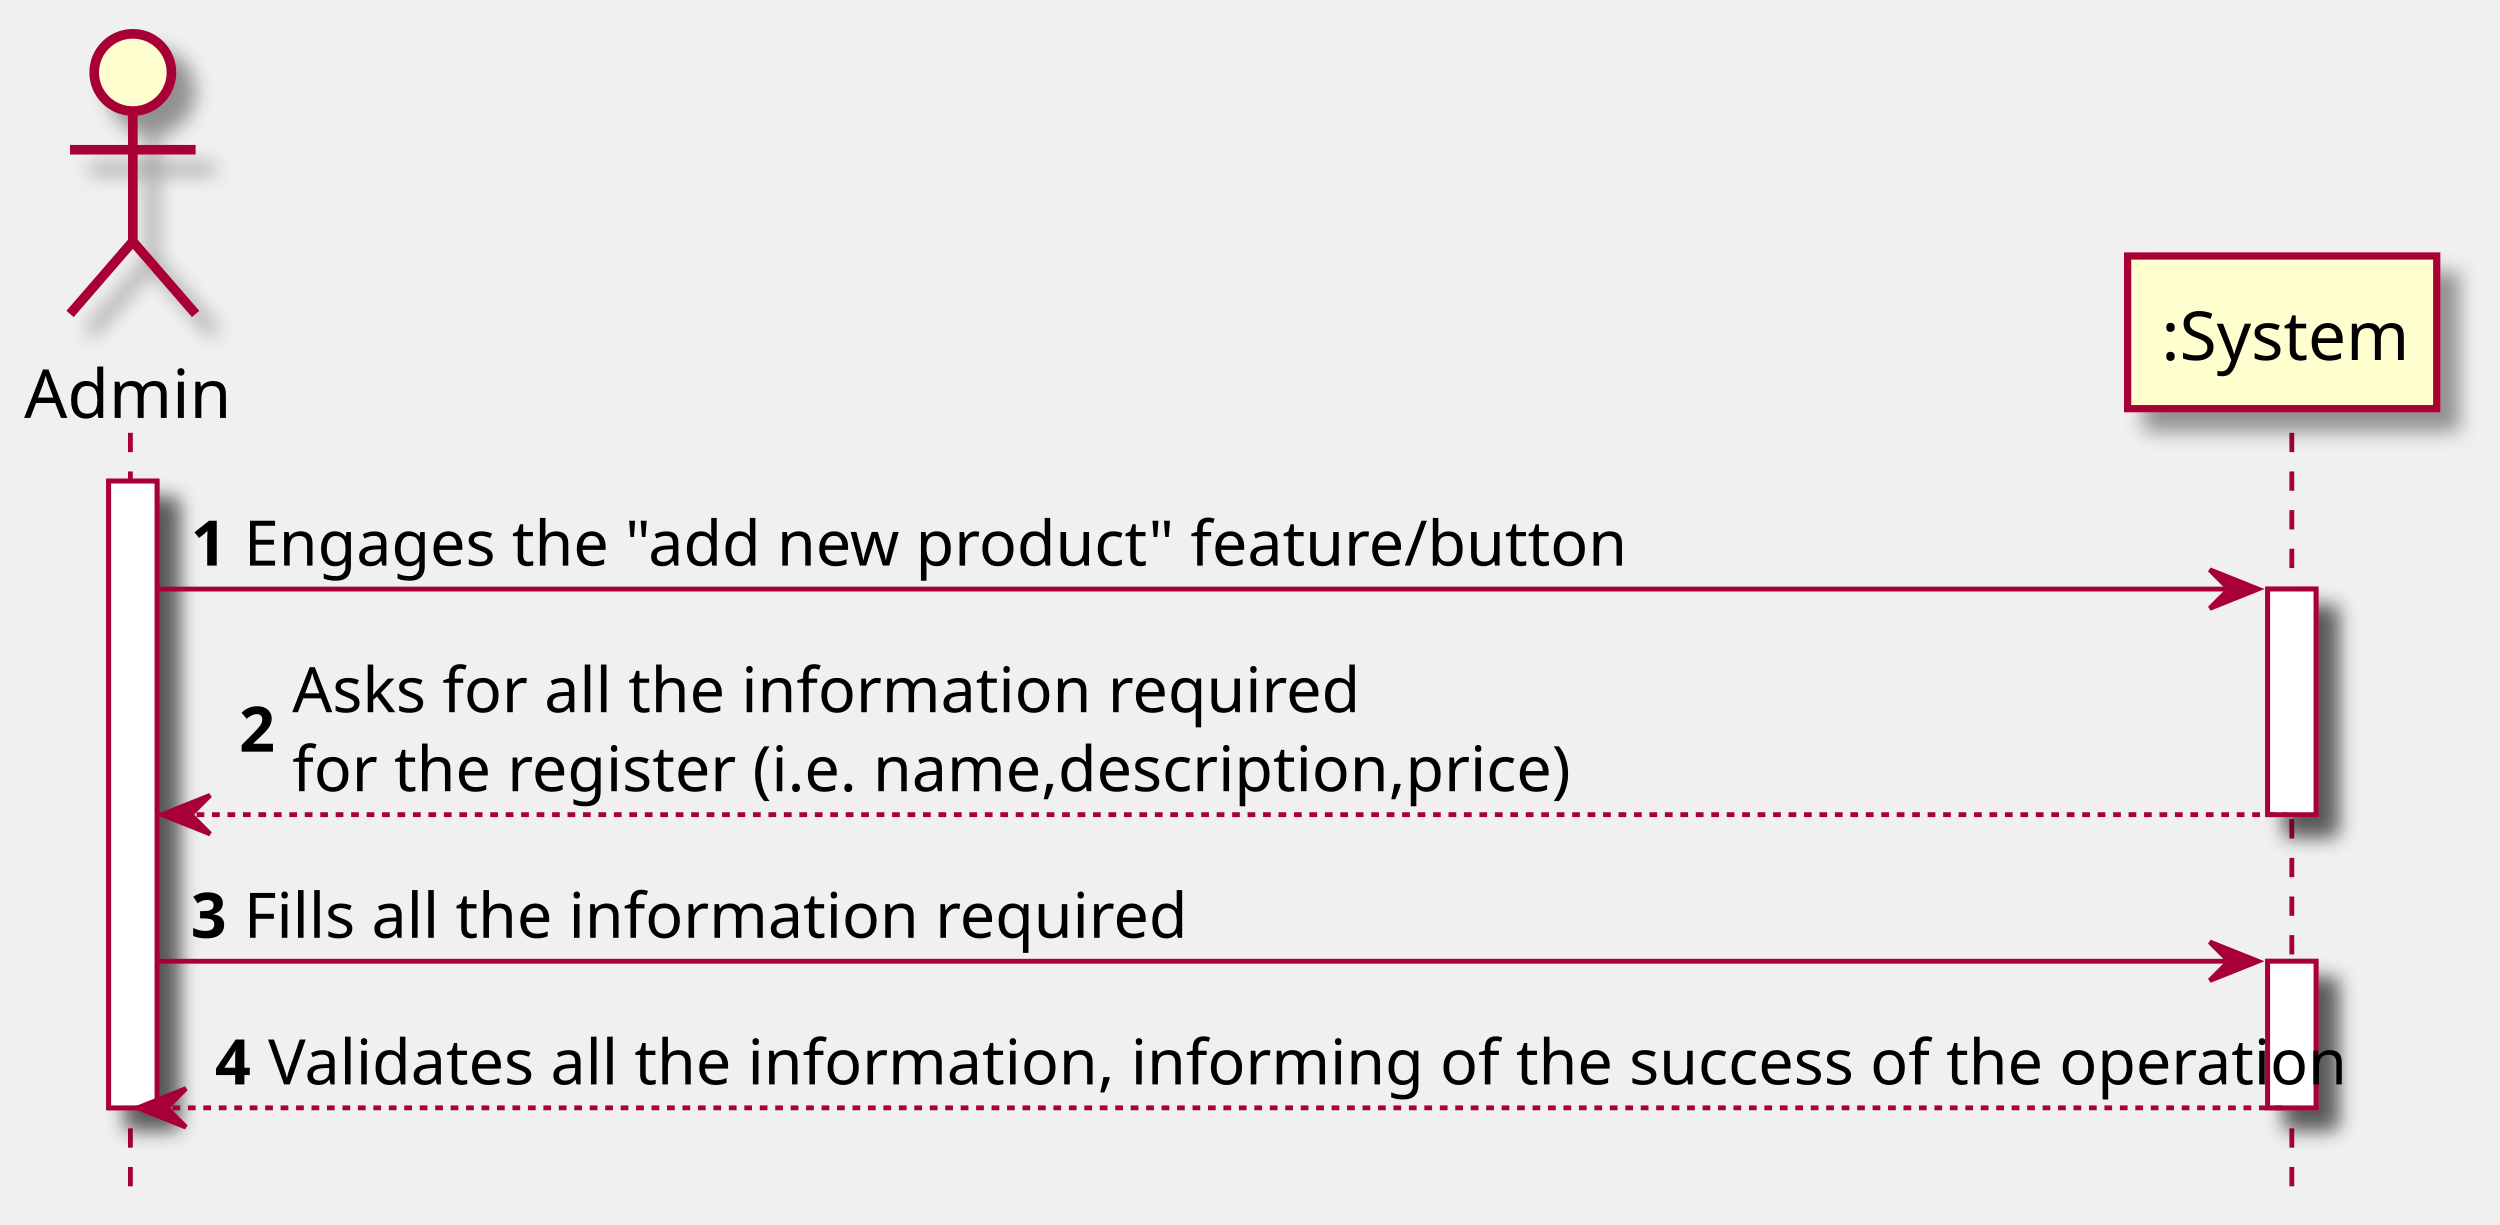
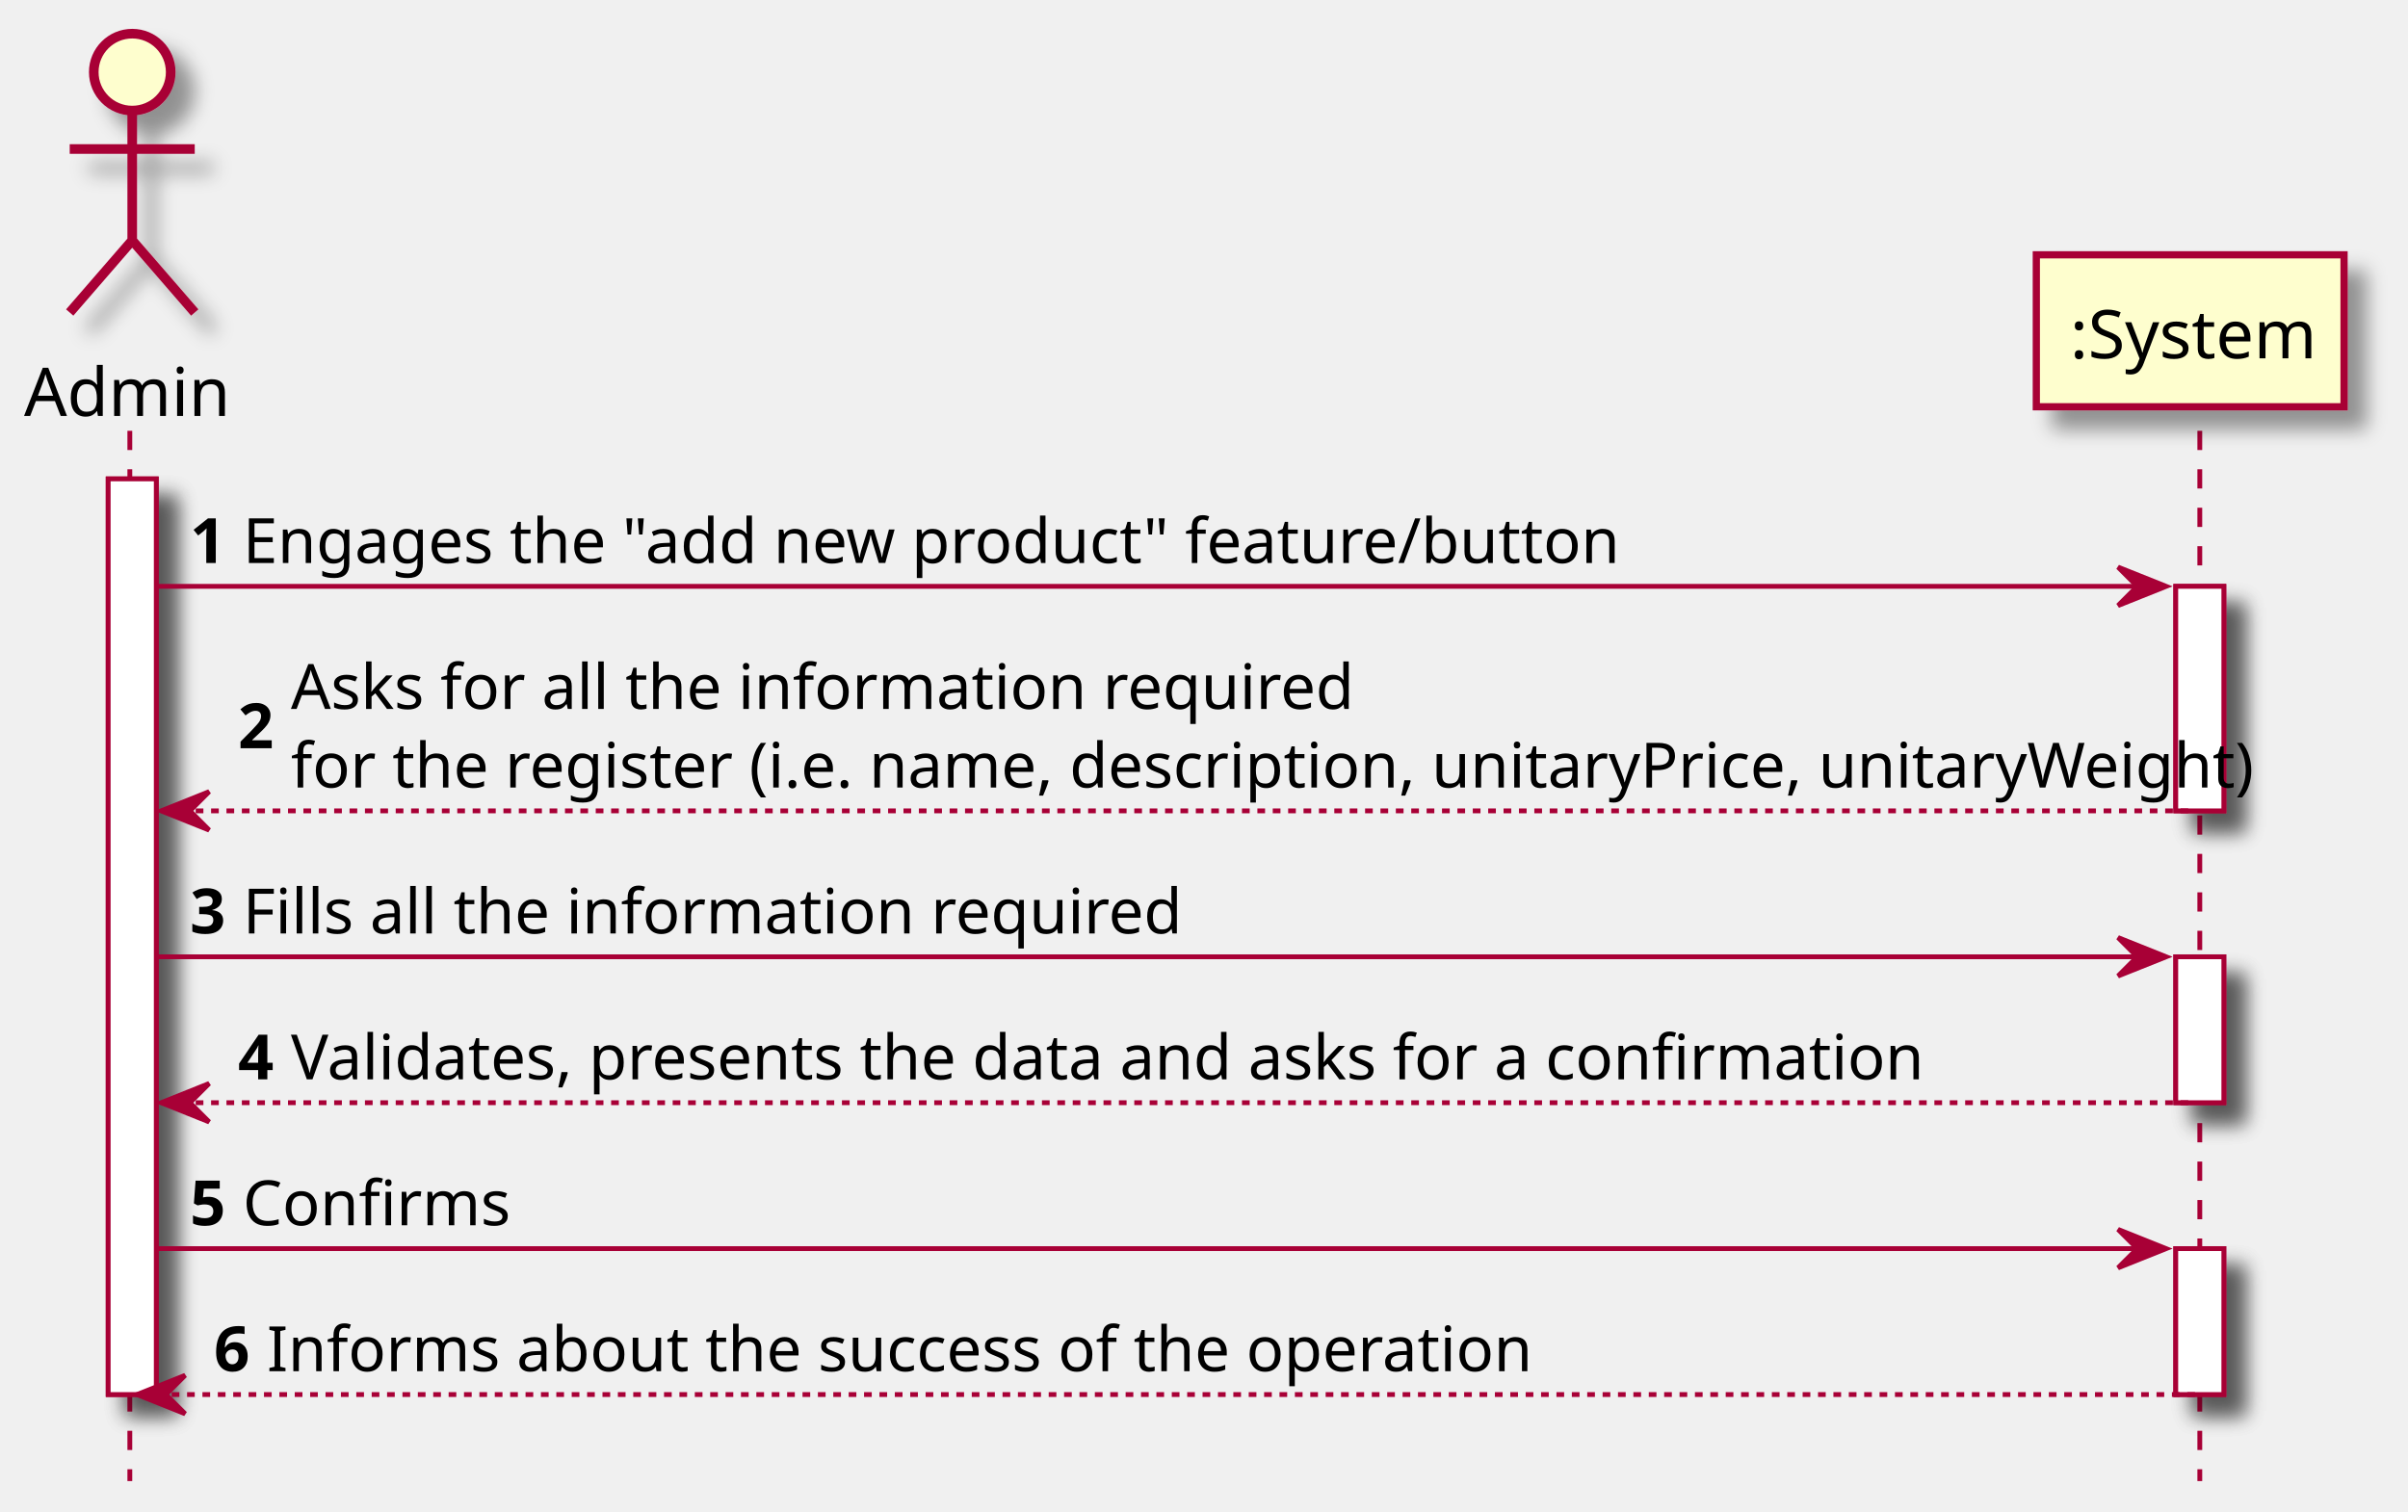
- <svg xmlns="http://www.w3.org/2000/svg" contentScriptType="application/ecmascript" contentStyleType="text/css" height="317.5px" preserveAspectRatio="none" style="width:647px;height:317px;" version="1.1" viewBox="0 0 647 317" width="647.5px" zoomAndPan="magnify">
+ <svg xmlns="http://www.w3.org/2000/svg" contentScriptType="application/ecmascript" contentStyleType="text/css" height="393.75px" preserveAspectRatio="none" style="width:626px;height:393px;" version="1.1" viewBox="0 0 626 393" width="626.25px" zoomAndPan="magnify">
  <defs>
-     <filter height="300%" id="f18yleh2camami" width="300%" x="-1" y="-1">
+     <filter height="300%" id="f1vndkhvqiryby" width="300%" x="-1" y="-1">
      <feGaussianBlur result="blurOut" stdDeviation="2.5" />
      <feColorMatrix in="blurOut" result="blurOut2" type="matrix" values="0 0 0 0 0 0 0 0 0 0 0 0 0 0 0 0 0 0 .4 0" />
      <feOffset dx="5.0" dy="5.0" in="blurOut2" result="blurOut3" />
      <feBlend in="SourceGraphic" in2="blurOut3" mode="normal" />
    </filter>
  </defs>
  <g>
-     <rect fill="#FFFFFF" filter="url(#f18yleh2camami)" height="162.197" style="stroke:#A80036;stroke-width:1.25;" width="12.5" x="28.125" y="124.512" />
-     <rect fill="#FFFFFF" filter="url(#f18yleh2camami)" height="58.379" style="stroke:#A80036;stroke-width:1.25;" width="12.5" x="586.875" y="152.451" />
-     <rect fill="#FFFFFF" filter="url(#f18yleh2camami)" height="37.94" style="stroke:#A80036;stroke-width:1.25;" width="12.5" x="586.875" y="248.769" />
-     <line style="stroke:#A80036;stroke-width:1.25;stroke-dasharray:5.0,5.0;" x1="33.75" x2="33.75" y1="112.012" y2="309.209" />
-     <line style="stroke:#A80036;stroke-width:1.25;stroke-dasharray:5.0,5.0;" x1="593.125" x2="593.125" y1="112.012" y2="309.209" />
+     <rect fill="#FFFFFF" filter="url(#f1vndkhvqiryby)" height="238.076" style="stroke:#A80036;stroke-width:1.25;" width="12.5" x="28.125" y="124.512" />
+     <rect fill="#FFFFFF" filter="url(#f1vndkhvqiryby)" height="58.379" style="stroke:#A80036;stroke-width:1.25;" width="12.5" x="565.625" y="152.451" />
+     <rect fill="#FFFFFF" filter="url(#f1vndkhvqiryby)" height="37.94" style="stroke:#A80036;stroke-width:1.25;" width="12.5" x="565.625" y="248.769" />
+     <rect fill="#FFFFFF" filter="url(#f1vndkhvqiryby)" height="37.94" style="stroke:#A80036;stroke-width:1.25;" width="12.5" x="565.625" y="324.648" />
+     <line style="stroke:#A80036;stroke-width:1.25;stroke-dasharray:5.0,5.0;" x1="33.75" x2="33.75" y1="112.012" y2="385.088" />
+     <line style="stroke:#A80036;stroke-width:1.25;stroke-dasharray:5.0,5.0;" x1="571.875" x2="571.875" y1="112.012" y2="385.088" />
    <text fill="#000000" font-family="sans-serif" font-size="17.5" lengthAdjust="spacingAndGlyphs" textLength="48.75" x="6.25" y="108.166">Admin</text>
-     <ellipse cx="34.375" cy="18.75" fill="#FEFECE" filter="url(#f18yleh2camami)" rx="10" ry="10" style="stroke:#A80036;stroke-width:2.5;" />
-     <path d="M34.375,28.75 L34.375,62.5 M18.125,38.75 L50.625,38.75 M34.375,62.5 L18.125,81.25 M34.375,62.5 L50.625,81.25 " fill="none" filter="url(#f18yleh2camami)" style="stroke:#A80036;stroke-width:2.5;" />
-     <rect fill="#FEFECE" filter="url(#f18yleh2camami)" height="39.512" style="stroke:#A80036;stroke-width:1.875;" width="80" x="550.625" y="66.25" />
-     <text fill="#000000" font-family="sans-serif" font-size="17.5" lengthAdjust="spacingAndGlyphs" textLength="62.5" x="559.375" y="93.166">:System</text>
-     <rect fill="#FFFFFF" filter="url(#f18yleh2camami)" height="162.197" style="stroke:#A80036;stroke-width:1.25;" width="12.5" x="28.125" y="124.512" />
-     <rect fill="#FFFFFF" filter="url(#f18yleh2camami)" height="58.379" style="stroke:#A80036;stroke-width:1.25;" width="12.5" x="586.875" y="152.451" />
-     <rect fill="#FFFFFF" filter="url(#f18yleh2camami)" height="37.94" style="stroke:#A80036;stroke-width:1.25;" width="12.5" x="586.875" y="248.769" />
-     <polygon fill="#A80036" points="571.875,147.451,584.375,152.451,571.875,157.451,576.875,152.451" style="stroke:#A80036;stroke-width:1.25;" />
-     <line style="stroke:#A80036;stroke-width:1.25;" x1="40.625" x2="579.375" y1="152.451" y2="152.451" />
+     <ellipse cx="34.375" cy="18.75" fill="#FEFECE" filter="url(#f1vndkhvqiryby)" rx="10" ry="10" style="stroke:#A80036;stroke-width:2.5;" />
+     <path d="M34.375,28.75 L34.375,62.5 M18.125,38.75 L50.625,38.75 M34.375,62.5 L18.125,81.25 M34.375,62.5 L50.625,81.25 " fill="none" filter="url(#f1vndkhvqiryby)" style="stroke:#A80036;stroke-width:2.5;" />
+     <rect fill="#FEFECE" filter="url(#f1vndkhvqiryby)" height="39.512" style="stroke:#A80036;stroke-width:1.875;" width="80" x="529.375" y="66.25" />
+     <text fill="#000000" font-family="sans-serif" font-size="17.5" lengthAdjust="spacingAndGlyphs" textLength="62.5" x="538.125" y="93.166">:System</text>
+     <rect fill="#FFFFFF" filter="url(#f1vndkhvqiryby)" height="238.076" style="stroke:#A80036;stroke-width:1.25;" width="12.5" x="28.125" y="124.512" />
+     <rect fill="#FFFFFF" filter="url(#f1vndkhvqiryby)" height="58.379" style="stroke:#A80036;stroke-width:1.25;" width="12.5" x="565.625" y="152.451" />
+     <rect fill="#FFFFFF" filter="url(#f1vndkhvqiryby)" height="37.94" style="stroke:#A80036;stroke-width:1.25;" width="12.5" x="565.625" y="248.769" />
+     <rect fill="#FFFFFF" filter="url(#f1vndkhvqiryby)" height="37.94" style="stroke:#A80036;stroke-width:1.25;" width="12.5" x="565.625" y="324.648" />
+     <polygon fill="#A80036" points="550.625,147.451,563.125,152.451,550.625,157.451,555.625,152.451" style="stroke:#A80036;stroke-width:1.25;" />
+     <line style="stroke:#A80036;stroke-width:1.25;" x1="40.625" x2="558.125" y1="152.451" y2="152.451" />
    <text fill="#000000" font-family="sans-serif" font-size="16.25" font-weight="bold" lengthAdjust="spacingAndGlyphs" textLength="8.75" x="49.375" y="146.381">1</text>
    <text fill="#000000" font-family="sans-serif" font-size="16.25" lengthAdjust="spacingAndGlyphs" textLength="331.25" x="63.125" y="146.381">Engages the "add new product" feature/button</text>
    <polygon fill="#A80036" points="54.375,205.83,41.875,210.83,54.375,215.83,49.375,210.83" style="stroke:#A80036;stroke-width:1.25;" />
-     <line style="stroke:#A80036;stroke-width:1.25;stroke-dasharray:2.0,2.0;" x1="46.875" x2="591.875" y1="210.83" y2="210.83" />
+     <line style="stroke:#A80036;stroke-width:1.25;stroke-dasharray:2.0,2.0;" x1="46.875" x2="570.625" y1="210.83" y2="210.83" />
    <text fill="#000000" font-family="sans-serif" font-size="16.25" font-weight="bold" lengthAdjust="spacingAndGlyphs" textLength="8.75" x="61.875" y="194.54">2</text>
    <text fill="#000000" font-family="sans-serif" font-size="16.25" lengthAdjust="spacingAndGlyphs" textLength="255" x="75.625" y="184.32">Asks for all the information required</text>
-     <text fill="#000000" font-family="sans-serif" font-size="16.25" lengthAdjust="spacingAndGlyphs" textLength="310" x="75.625" y="204.76">for the register (i.e. name,description,price)</text>
-     <polygon fill="#A80036" points="571.875,243.769,584.375,248.769,571.875,253.769,576.875,248.769" style="stroke:#A80036;stroke-width:1.25;" />
-     <line style="stroke:#A80036;stroke-width:1.25;" x1="40.625" x2="579.375" y1="248.769" y2="248.769" />
+     <text fill="#000000" font-family="sans-serif" font-size="16.25" lengthAdjust="spacingAndGlyphs" textLength="481.25" x="75.625" y="204.76">for the register (i.e. name, description, unitaryPrice, unitaryWeight)</text>
+     <polygon fill="#A80036" points="550.625,243.769,563.125,248.769,550.625,253.769,555.625,248.769" style="stroke:#A80036;stroke-width:1.25;" />
+     <line style="stroke:#A80036;stroke-width:1.25;" x1="40.625" x2="558.125" y1="248.769" y2="248.769" />
    <text fill="#000000" font-family="sans-serif" font-size="16.25" font-weight="bold" lengthAdjust="spacingAndGlyphs" textLength="8.75" x="49.375" y="242.699">3</text>
    <text fill="#000000" font-family="sans-serif" font-size="16.25" lengthAdjust="spacingAndGlyphs" textLength="225" x="63.125" y="242.699">Fills all the information required</text>
-     <polygon fill="#A80036" points="48.125,281.709,35.625,286.709,48.125,291.709,43.125,286.709" style="stroke:#A80036;stroke-width:1.25;" />
-     <line style="stroke:#A80036;stroke-width:1.25;stroke-dasharray:2.0,2.0;" x1="40.625" x2="591.875" y1="286.709" y2="286.709" />
-     <text fill="#000000" font-family="sans-serif" font-size="16.25" font-weight="bold" lengthAdjust="spacingAndGlyphs" textLength="8.75" x="55.625" y="280.638">4</text>
-     <text fill="#000000" font-family="sans-serif" font-size="16.25" lengthAdjust="spacingAndGlyphs" textLength="502.5" x="69.375" y="280.638">Validates all the information, informing of the success of the operation</text>
+     <polygon fill="#A80036" points="54.375,281.709,41.875,286.709,54.375,291.709,49.375,286.709" style="stroke:#A80036;stroke-width:1.25;" />
+     <line style="stroke:#A80036;stroke-width:1.25;stroke-dasharray:2.0,2.0;" x1="46.875" x2="570.625" y1="286.709" y2="286.709" />
+     <text fill="#000000" font-family="sans-serif" font-size="16.25" font-weight="bold" lengthAdjust="spacingAndGlyphs" textLength="8.75" x="61.875" y="280.638">4</text>
+     <text fill="#000000" font-family="sans-serif" font-size="16.25" lengthAdjust="spacingAndGlyphs" textLength="403.75" x="75.625" y="280.638">Validates, presents the data and asks for a confirmation</text>
+     <polygon fill="#A80036" points="550.625,319.648,563.125,324.648,550.625,329.648,555.625,324.648" style="stroke:#A80036;stroke-width:1.25;" />
+     <line style="stroke:#A80036;stroke-width:1.25;" x1="40.625" x2="558.125" y1="324.648" y2="324.648" />
+     <text fill="#000000" font-family="sans-serif" font-size="16.25" font-weight="bold" lengthAdjust="spacingAndGlyphs" textLength="8.75" x="49.375" y="318.578">5</text>
+     <text fill="#000000" font-family="sans-serif" font-size="16.25" lengthAdjust="spacingAndGlyphs" textLength="63.75" x="63.125" y="318.578">Confirms</text>
+     <polygon fill="#A80036" points="48.125,357.588,35.625,362.588,48.125,367.588,43.125,362.588" style="stroke:#A80036;stroke-width:1.25;" />
+     <line style="stroke:#A80036;stroke-width:1.25;stroke-dasharray:2.0,2.0;" x1="40.625" x2="570.625" y1="362.588" y2="362.588" />
+     <text fill="#000000" font-family="sans-serif" font-size="16.25" font-weight="bold" lengthAdjust="spacingAndGlyphs" textLength="8.75" x="55.625" y="356.517">6</text>
+     <text fill="#000000" font-family="sans-serif" font-size="16.25" lengthAdjust="spacingAndGlyphs" textLength="307.5" x="69.375" y="356.517">Informs about the success of the operation</text>
  </g>
</svg>
